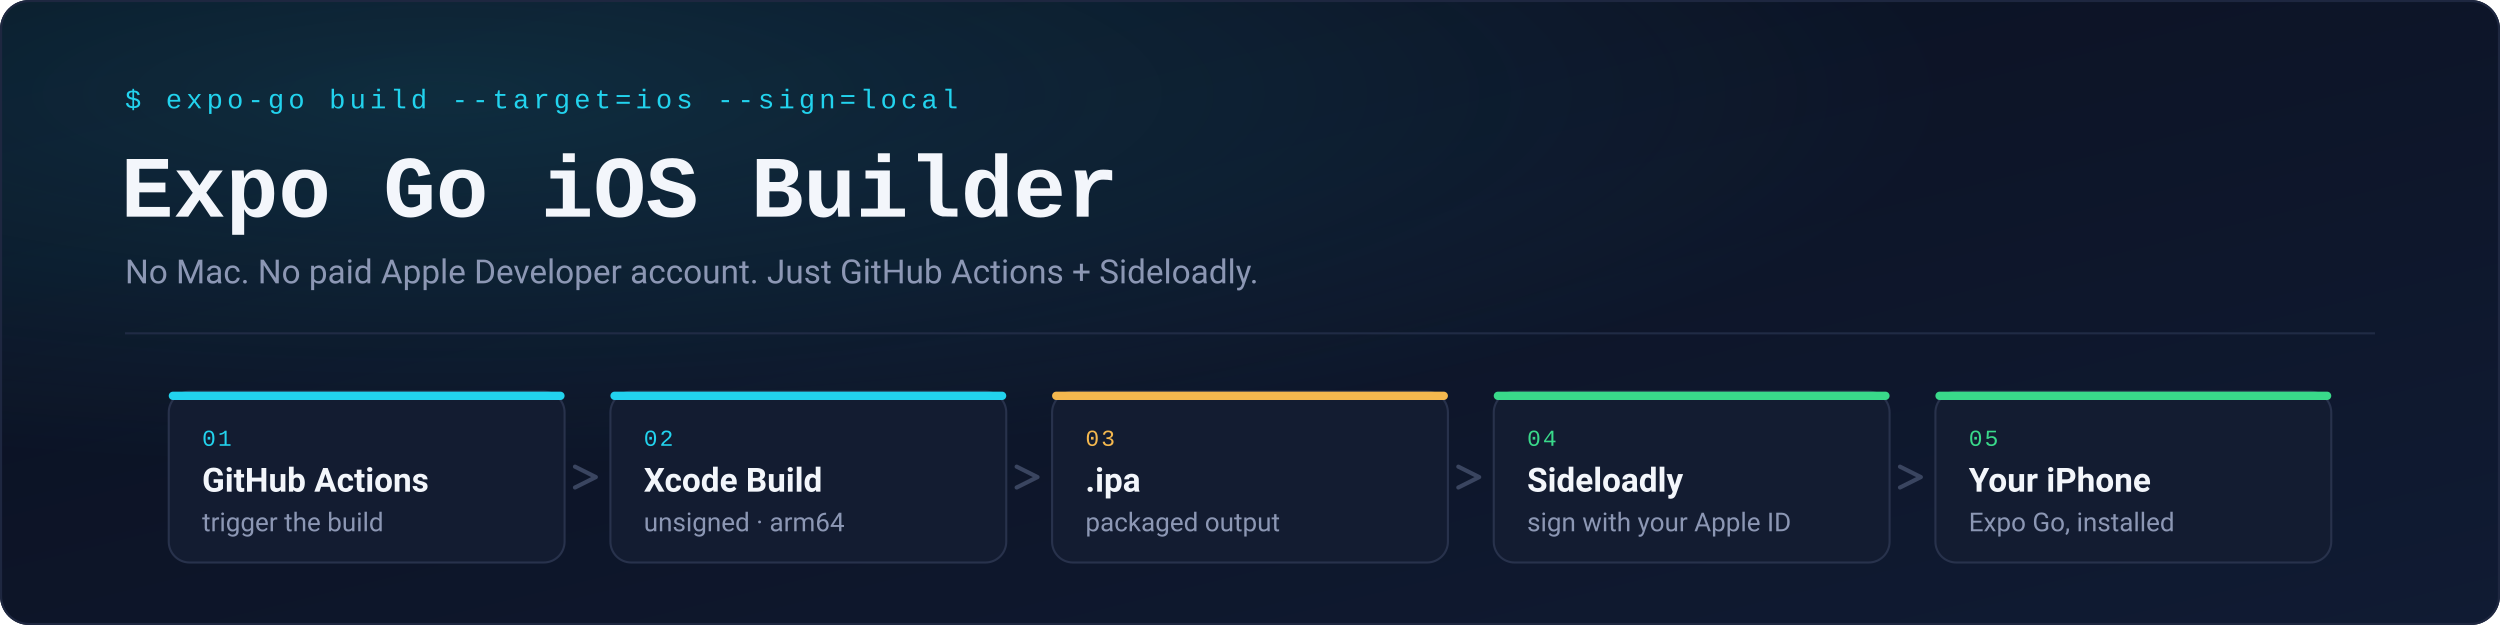
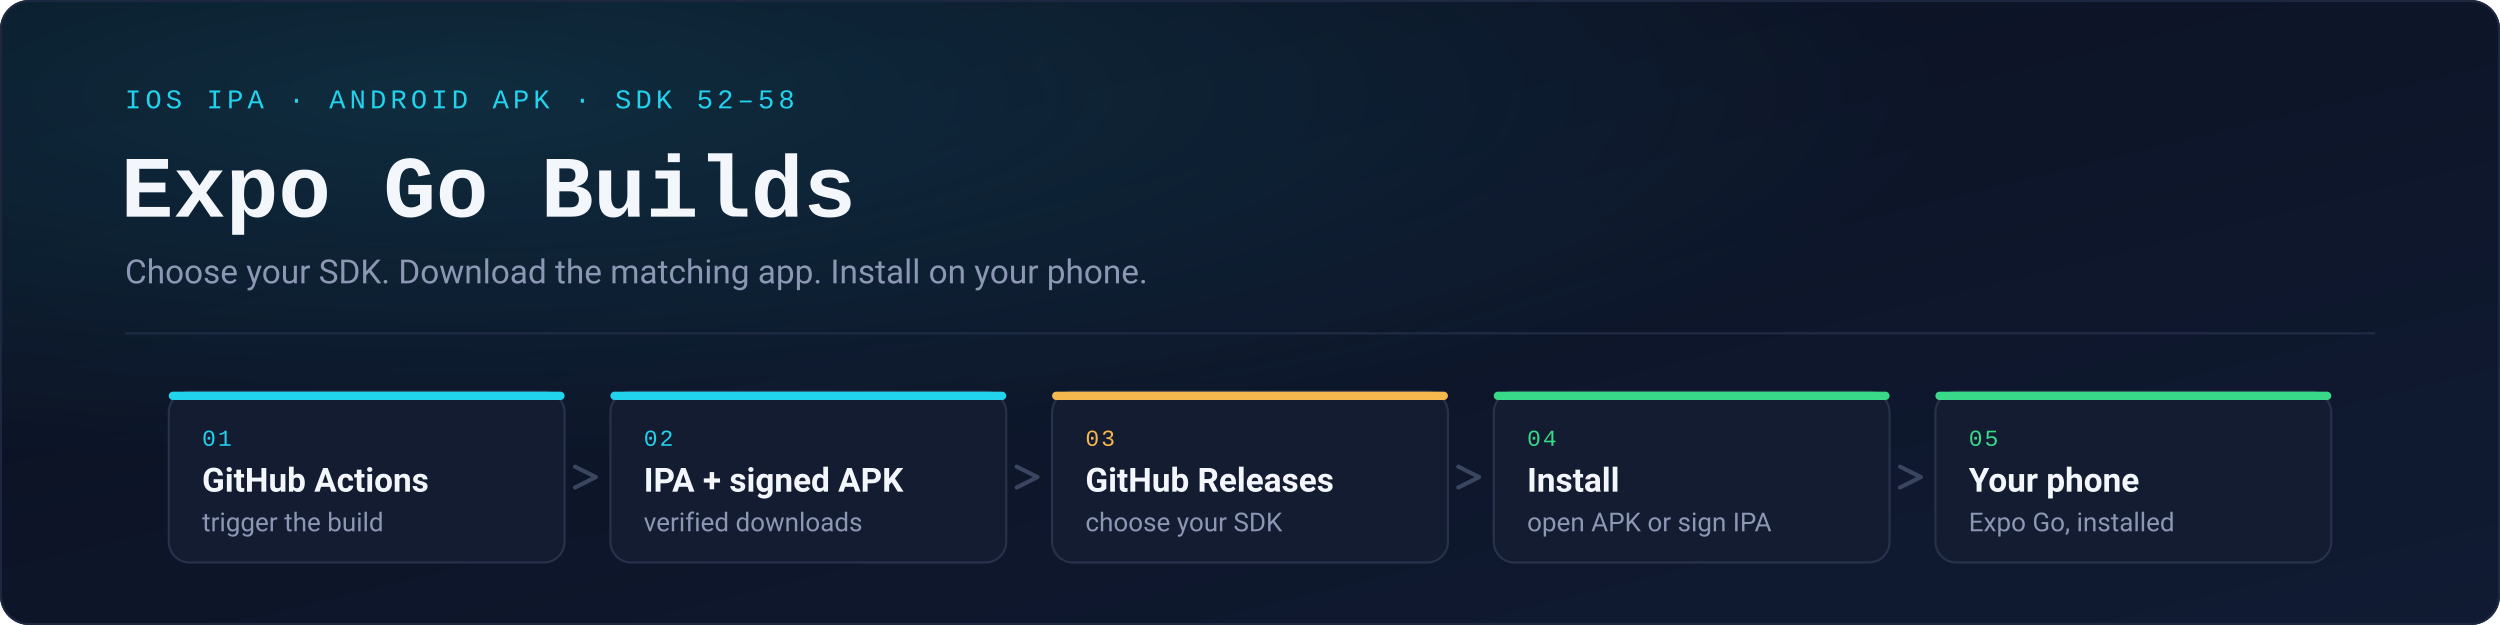
- <svg xmlns="http://www.w3.org/2000/svg" viewBox="0 0 1200 300" role="img" aria-label="Expo Go iOS Builder">
+ <svg xmlns="http://www.w3.org/2000/svg" viewBox="0 0 1200 300" role="img" aria-label="Expo Go Builds">
  <defs>
    <linearGradient id="bg" x1="0%" y1="0%" x2="100%" y2="100%">
      <stop offset="0%" stop-color="#0A0F1E" />
      <stop offset="100%" stop-color="#101B33" />
    </linearGradient>
    <radialGradient id="glow" cx="18%" cy="15%" r="60%">
      <stop offset="0%" stop-color="#22D3EE" stop-opacity="0.14" />
      <stop offset="100%" stop-color="#22D3EE" stop-opacity="0" />
    </radialGradient>
  </defs>
  <rect width="1200" height="300" rx="14" fill="url(#bg)" />
  <rect width="1200" height="300" rx="14" fill="url(#glow)" />
  <rect x="0.5" y="0.5" width="1199" height="299" rx="13.5" fill="none" stroke="#1E2740" stroke-width="1" />
-   <text x="60" y="52" font-family="ui-monospace, SFMono-Regular, Menlo, Consolas, 'Liberation Mono', monospace" font-size="13" letter-spacing="2" fill="#22D3EE">$ expo-go build --target=ios --sign=local</text>
-   <text x="58" y="104" font-family="ui-monospace, SFMono-Regular, Menlo, Consolas, 'Liberation Mono', monospace" font-weight="700" font-size="42" fill="#F3F6FB">Expo Go iOS Builder</text>
-   <text x="60" y="136" font-family="-apple-system, BlinkMacSystemFont, 'Segoe UI', Roboto, Helvetica, Arial, sans-serif" font-size="16" fill="#8C97B4">No Mac. No paid Apple Developer account. Just GitHub Actions + Sideloadly.</text>
+   <text x="60" y="52" font-family="ui-monospace, SFMono-Regular, Menlo, Consolas, 'Liberation Mono', monospace" font-size="13" letter-spacing="2" fill="#22D3EE">IOS IPA · ANDROID APK · SDK 52–58</text>
+   <text x="58" y="104" font-family="ui-monospace, SFMono-Regular, Menlo, Consolas, 'Liberation Mono', monospace" font-weight="700" font-size="42" fill="#F3F6FB">Expo Go Builds</text>
+   <text x="60" y="136" font-family="-apple-system, BlinkMacSystemFont, 'Segoe UI', Roboto, Helvetica, Arial, sans-serif" font-size="16" fill="#8C97B4">Choose your SDK. Download the matching app. Install on your phone.</text>
  <line x1="60" y1="160" x2="1140" y2="160" stroke="#202B45" stroke-width="1" />
  <g>
    <rect x="81.0" y="188" width="190" height="82" rx="10" fill="#131C31" stroke="#28324C" stroke-width="1" />
    <rect x="81.0" y="188" width="190" height="4" rx="2" fill="#22D3EE" />
    <text x="97.0" y="214" font-family="ui-monospace, SFMono-Regular, Menlo, Consolas, 'Liberation Mono', monospace" font-size="11" letter-spacing="1" fill="#22D3EE">01</text>
    <text x="97.0" y="236" font-family="-apple-system, BlinkMacSystemFont, 'Segoe UI', Roboto, Helvetica, Arial, sans-serif" font-weight="600" font-size="16" fill="#F3F6FB">GitHub Actions</text>
    <text x="97.0" y="255" font-family="-apple-system, BlinkMacSystemFont, 'Segoe UI', Roboto, Helvetica, Arial, sans-serif" font-size="12.5" fill="#8C97B4">trigger the build</text>
  </g>
  <g>
    <rect x="293.0" y="188" width="190" height="82" rx="10" fill="#131C31" stroke="#28324C" stroke-width="1" />
    <rect x="293.0" y="188" width="190" height="4" rx="2" fill="#22D3EE" />
    <text x="309.0" y="214" font-family="ui-monospace, SFMono-Regular, Menlo, Consolas, 'Liberation Mono', monospace" font-size="11" letter-spacing="1" fill="#22D3EE">02</text>
-     <text x="309.0" y="236" font-family="-apple-system, BlinkMacSystemFont, 'Segoe UI', Roboto, Helvetica, Arial, sans-serif" font-weight="600" font-size="16" fill="#F3F6FB">Xcode Build</text>
-     <text x="309.0" y="255" font-family="-apple-system, BlinkMacSystemFont, 'Segoe UI', Roboto, Helvetica, Arial, sans-serif" font-size="12.5" fill="#8C97B4">unsigned · arm64</text>
+     <text x="309.0" y="236" font-family="-apple-system, BlinkMacSystemFont, 'Segoe UI', Roboto, Helvetica, Arial, sans-serif" font-weight="600" font-size="16" fill="#F3F6FB">IPA + signed APK</text>
+     <text x="309.0" y="255" font-family="-apple-system, BlinkMacSystemFont, 'Segoe UI', Roboto, Helvetica, Arial, sans-serif" font-size="12.5" fill="#8C97B4">verified downloads</text>
  </g>
  <g>
    <rect x="505.0" y="188" width="190" height="82" rx="10" fill="#131C31" stroke="#28324C" stroke-width="1" />
    <rect x="505.0" y="188" width="190" height="4" rx="2" fill="#F5B84E" />
    <text x="521.0" y="214" font-family="ui-monospace, SFMono-Regular, Menlo, Consolas, 'Liberation Mono', monospace" font-size="11" letter-spacing="1" fill="#F5B84E">03</text>
-     <text x="521.0" y="236" font-family="-apple-system, BlinkMacSystemFont, 'Segoe UI', Roboto, Helvetica, Arial, sans-serif" font-weight="600" font-size="16" fill="#F3F6FB">.ipa</text>
-     <text x="521.0" y="255" font-family="-apple-system, BlinkMacSystemFont, 'Segoe UI', Roboto, Helvetica, Arial, sans-serif" font-size="12.5" fill="#8C97B4">packaged output</text>
+     <text x="521.0" y="236" font-family="-apple-system, BlinkMacSystemFont, 'Segoe UI', Roboto, Helvetica, Arial, sans-serif" font-weight="600" font-size="16" fill="#F3F6FB">GitHub Releases</text>
+     <text x="521.0" y="255" font-family="-apple-system, BlinkMacSystemFont, 'Segoe UI', Roboto, Helvetica, Arial, sans-serif" font-size="12.5" fill="#8C97B4">choose your SDK</text>
  </g>
  <g>
    <rect x="717.0" y="188" width="190" height="82" rx="10" fill="#131C31" stroke="#28324C" stroke-width="1" />
    <rect x="717.0" y="188" width="190" height="4" rx="2" fill="#39D98A" />
    <text x="733.0" y="214" font-family="ui-monospace, SFMono-Regular, Menlo, Consolas, 'Liberation Mono', monospace" font-size="11" letter-spacing="1" fill="#39D98A">04</text>
-     <text x="733.0" y="236" font-family="-apple-system, BlinkMacSystemFont, 'Segoe UI', Roboto, Helvetica, Arial, sans-serif" font-weight="600" font-size="16" fill="#F3F6FB">Sideloadly</text>
-     <text x="733.0" y="255" font-family="-apple-system, BlinkMacSystemFont, 'Segoe UI', Roboto, Helvetica, Arial, sans-serif" font-size="12.5" fill="#8C97B4">sign with your Apple ID</text>
+     <text x="733.0" y="236" font-family="-apple-system, BlinkMacSystemFont, 'Segoe UI', Roboto, Helvetica, Arial, sans-serif" font-weight="600" font-size="16" fill="#F3F6FB">Install</text>
+     <text x="733.0" y="255" font-family="-apple-system, BlinkMacSystemFont, 'Segoe UI', Roboto, Helvetica, Arial, sans-serif" font-size="12.5" fill="#8C97B4">open APK or sign IPA</text>
  </g>
  <g>
    <rect x="929.0" y="188" width="190" height="82" rx="10" fill="#131C31" stroke="#28324C" stroke-width="1" />
    <rect x="929.0" y="188" width="190" height="4" rx="2" fill="#39D98A" />
    <text x="945.0" y="214" font-family="ui-monospace, SFMono-Regular, Menlo, Consolas, 'Liberation Mono', monospace" font-size="11" letter-spacing="1" fill="#39D98A">05</text>
-     <text x="945.0" y="236" font-family="-apple-system, BlinkMacSystemFont, 'Segoe UI', Roboto, Helvetica, Arial, sans-serif" font-weight="600" font-size="16" fill="#F3F6FB">Your iPhone</text>
+     <text x="945.0" y="236" font-family="-apple-system, BlinkMacSystemFont, 'Segoe UI', Roboto, Helvetica, Arial, sans-serif" font-weight="600" font-size="16" fill="#F3F6FB">Your phone</text>
    <text x="945.0" y="255" font-family="-apple-system, BlinkMacSystemFont, 'Segoe UI', Roboto, Helvetica, Arial, sans-serif" font-size="12.5" fill="#8C97B4">Expo Go, installed</text>
  </g>
  <path d="M 276.0 224.0 L 286.0 229.0 L 276.0 234.0" fill="none" stroke="#3A4560" stroke-width="2" stroke-linecap="round" stroke-linejoin="round" />
  <path d="M 488.0 224.0 L 498.0 229.0 L 488.0 234.0" fill="none" stroke="#3A4560" stroke-width="2" stroke-linecap="round" stroke-linejoin="round" />
  <path d="M 700.0 224.0 L 710.0 229.0 L 700.0 234.0" fill="none" stroke="#3A4560" stroke-width="2" stroke-linecap="round" stroke-linejoin="round" />
  <path d="M 912.0 224.0 L 922.0 229.0 L 912.0 234.0" fill="none" stroke="#3A4560" stroke-width="2" stroke-linecap="round" stroke-linejoin="round" />
</svg>
